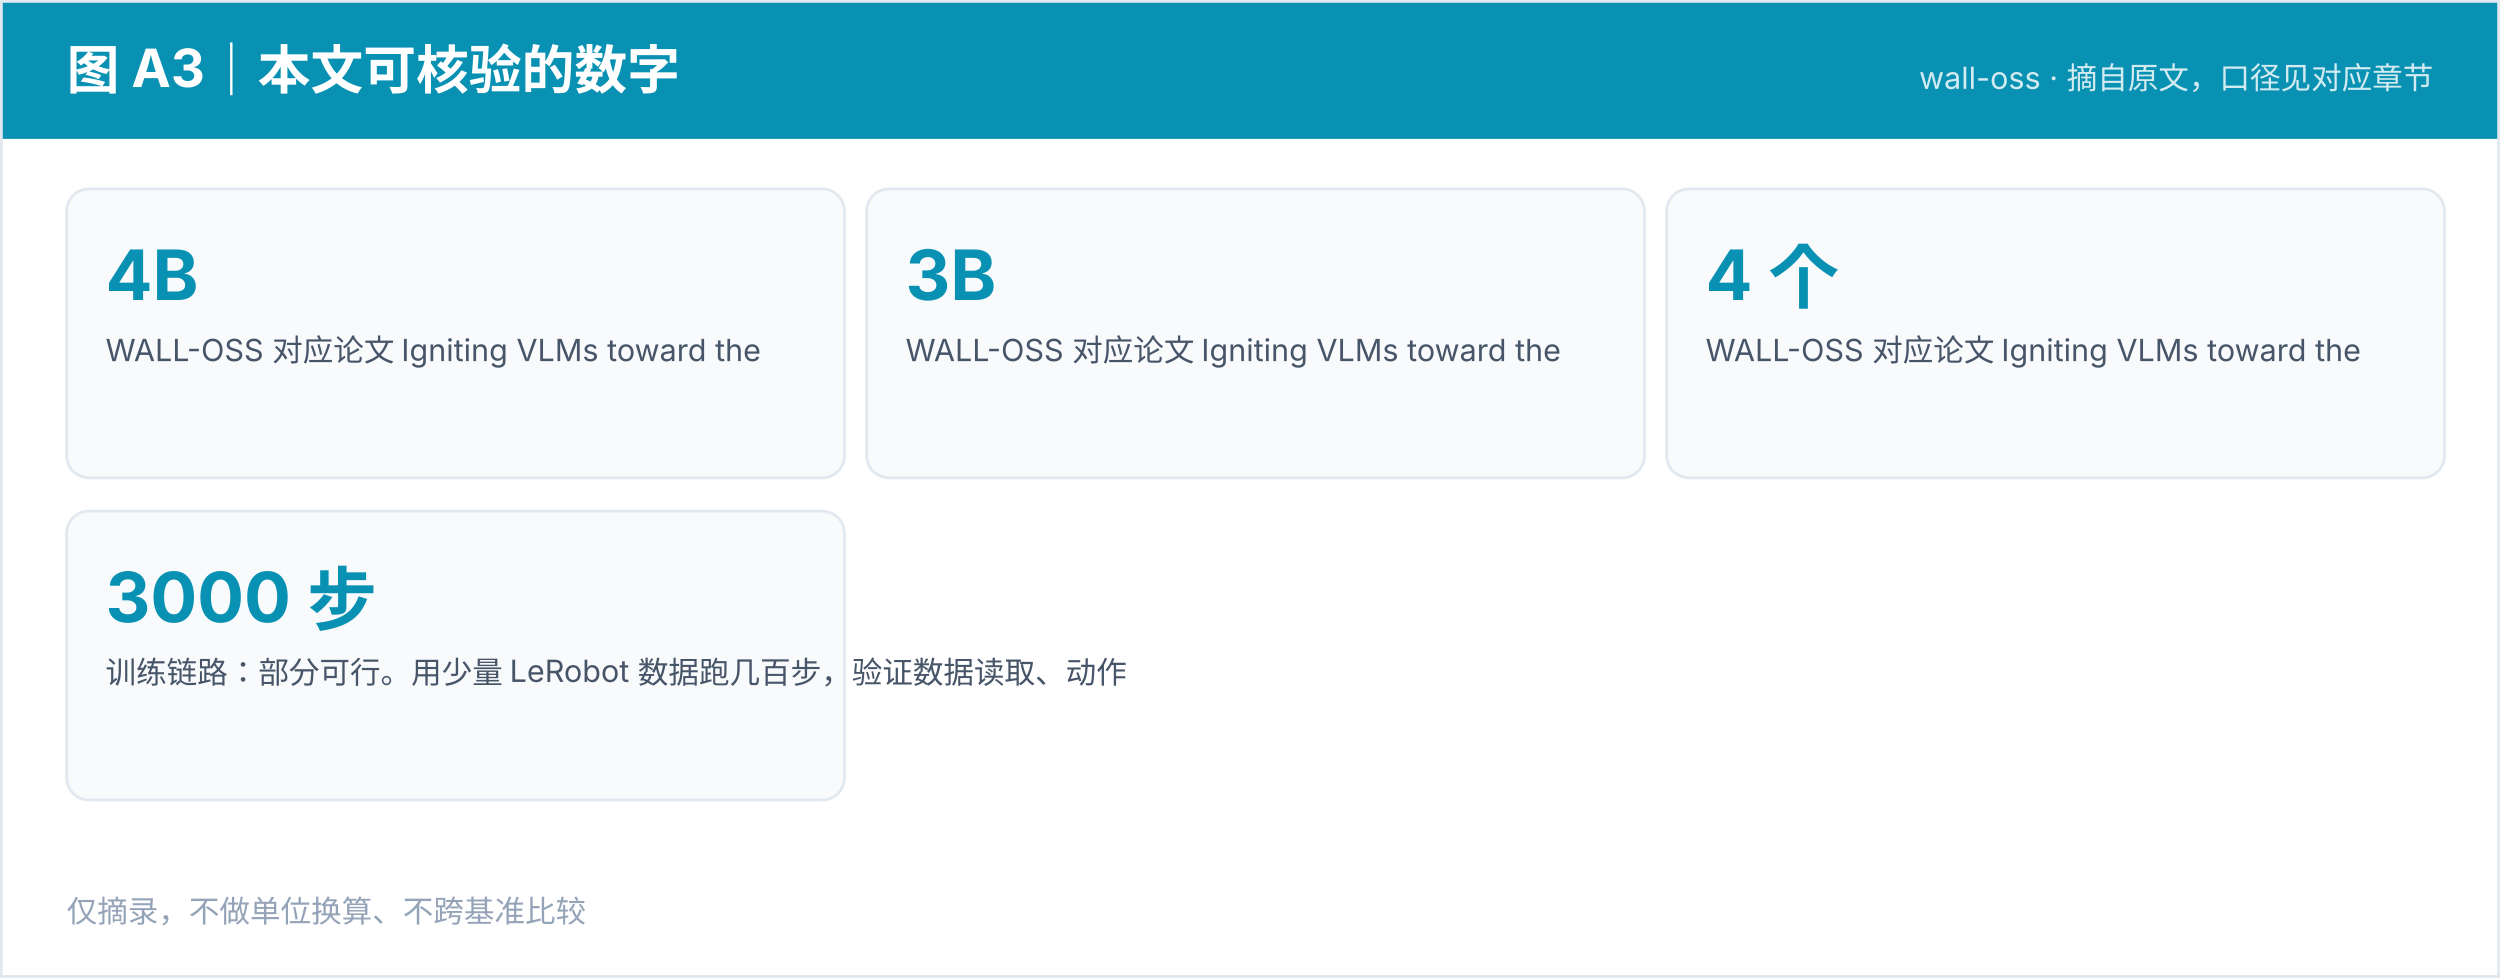
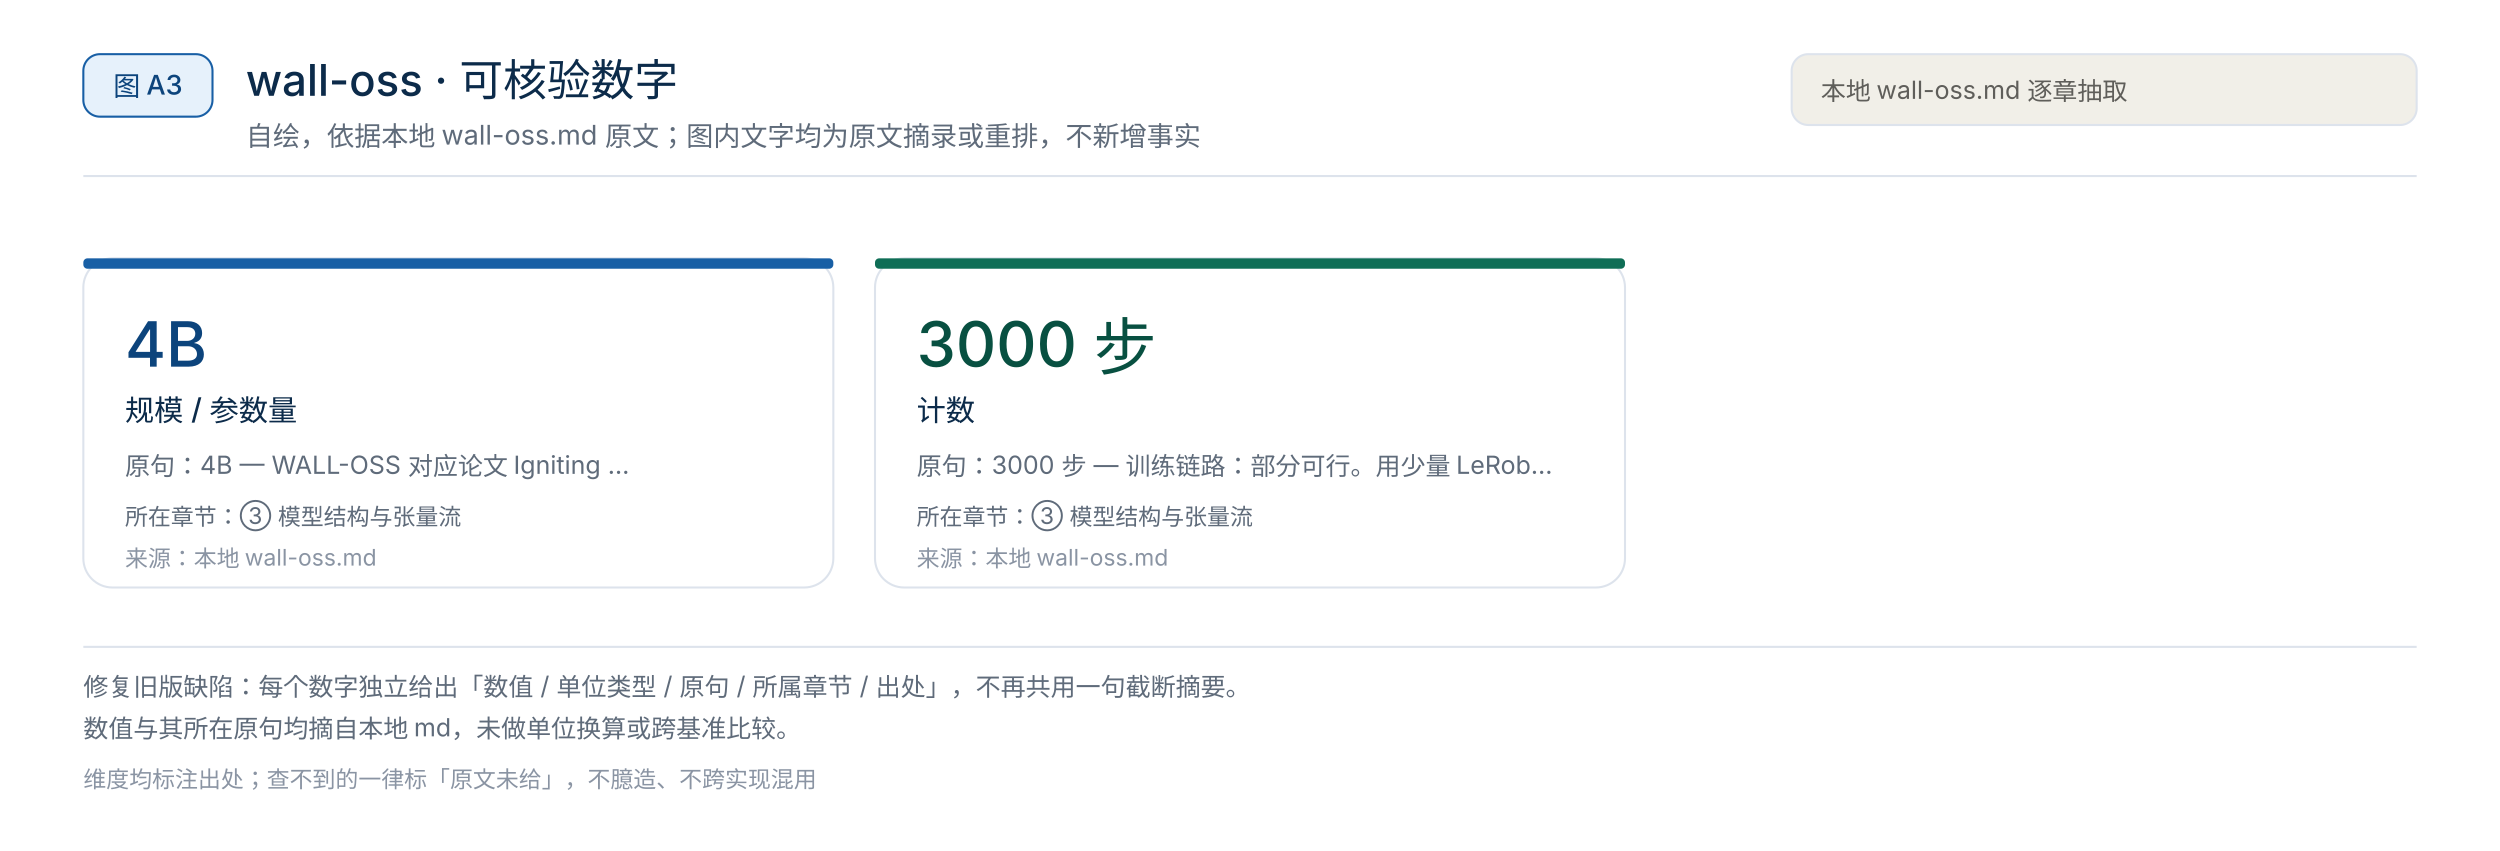
- <svg xmlns="http://www.w3.org/2000/svg" viewBox="0 0 900 352" width="900" height="352" font-family="PingFang SC, -apple-system, BlinkMacSystemFont, Microsoft YaHei, sans-serif">
-   <rect width="900" height="352" fill="#ffffff" />
-   <rect x="0" y="0" width="900" height="50" fill="#0891b2" />
-   <text x="24" y="32" font-size="19" fill="#ffffff" font-weight="700" text-anchor="start">图 A3｜本文可核验的数字</text>
-   <text x="876" y="32" font-size="11" fill="#ffffff" font-weight="400" text-anchor="end" opacity="0.82">wall-oss · 摘自原文，口径见对应章节</text>
-   <rect x="24" y="68" width="280" height="104" rx="8" fill="#f8fafc" stroke="#e2e8f0" />
-   <text x="38" y="108" font-size="25" fill="#0891b2" font-weight="700" text-anchor="start">4B</text>
-   <text x="38" y="130" font-size="11" fill="#475569" font-weight="400" text-anchor="start">WALL-OSS 对应论文 Igniting VLMs toward the</text>
-   <rect x="312" y="68" width="280" height="104" rx="8" fill="#f8fafc" stroke="#e2e8f0" />
-   <text x="326" y="108" font-size="25" fill="#0891b2" font-weight="700" text-anchor="start">3B</text>
-   <text x="326" y="130" font-size="11" fill="#475569" font-weight="400" text-anchor="start">WALL-OSS 对应论文 Igniting VLMs toward the</text>
-   <rect x="600" y="68" width="280" height="104" rx="8" fill="#f8fafc" stroke="#e2e8f0" />
-   <text x="614" y="108" font-size="25" fill="#0891b2" font-weight="700" text-anchor="start">4 个</text>
-   <text x="614" y="130" font-size="11" fill="#475569" font-weight="400" text-anchor="start">WALL-OSS 对应论文 Igniting VLMs toward the</text>
-   <rect x="24" y="184" width="280" height="104" rx="8" fill="#f8fafc" stroke="#e2e8f0" />
-   <text x="38" y="224" font-size="25" fill="#0891b2" font-weight="700" text-anchor="start">3000 步</text>
-   <text x="38" y="246" font-size="11" fill="#475569" font-weight="400" text-anchor="start">训练链路：部分可行。用少量 LeRobot 数据跑几百步，验证数据读取、动作</text>
-   <text x="24" y="332" font-size="11" fill="#94a3b8" font-weight="400" text-anchor="start">仅摘录，不做单位换算、不跨基准比较</text>
-   <rect x="0.5" y="0.5" width="899" height="351" fill="none" stroke="#e2e8f0" />
+ <svg xmlns="http://www.w3.org/2000/svg" width="1200" height="408" viewBox="0 0 1200 408" role="img">
+   <defs>
+     <marker id="arrow" viewBox="0 0 10 10" refX="8" refY="5" markerWidth="6" markerHeight="6" orient="auto-start-reverse">
+       <path d="M2 1L8 5L2 9" fill="none" stroke="#185FA5" stroke-width="1.6" stroke-linecap="round" stroke-linejoin="round" />
+     </marker>
+   </defs>
+   <rect x="0" y="0" width="1200" height="408" rx="0" fill="#FFFFFF" stroke="#FFFFFF" stroke-width="1" />
+   <text x="118" y="46" font-family="-apple-system,BlinkMacSystemFont,'PingFang SC','Microsoft YaHei',sans-serif" font-size="21" font-weight="500" fill="#0C2B4A" text-anchor="start">wall-oss · 可核验数字</text>
+   <text x="118" y="70" font-family="-apple-system,BlinkMacSystemFont,'PingFang SC','Microsoft YaHei',sans-serif" font-size="13" font-weight="400" fill="#5F6B7A" text-anchor="start">自绘，依据本地 wall-oss.md 原文；图内文字均为原文摘录或重排，不新增事实</text>
+   <rect x="40" y="84" width="1120" height="1" rx="0" fill="#DDE3EC" stroke="#DDE3EC" stroke-width="0" />
+   <rect x="860" y="26" width="300" height="34" rx="8" fill="#F1EFE8" stroke="#DDE3EC" stroke-width="1" />
+   <text x="874" y="48" font-family="-apple-system,BlinkMacSystemFont,'PingFang SC','Microsoft YaHei',sans-serif" font-size="12" font-weight="400" fill="#5F5E5A" text-anchor="start">本地 wall-oss.md 逐章抽取</text>
+   <rect x="40" y="26" width="62" height="30" rx="8" fill="#E6F1FB" stroke="#185FA5" stroke-width="1" />
+   <text x="71" y="46" font-family="-apple-system,BlinkMacSystemFont,'PingFang SC','Microsoft YaHei',sans-serif" font-size="13" font-weight="500" fill="#0C447C" text-anchor="middle">图 A3</text>
+   <rect x="40" y="124" width="360" height="158" rx="14" fill="#FFFFFF" stroke="#DDE3EC" stroke-width="1" />
+   <rect x="40" y="124" width="360" height="5" rx="2" fill="#185FA5" stroke="#185FA5" stroke-width="0" />
+   <text x="60" y="176" font-family="-apple-system,BlinkMacSystemFont,'PingFang SC','Microsoft YaHei',sans-serif" font-size="30" font-weight="500" fill="#0C447C" text-anchor="start">4B</text>
+   <text x="60" y="202" font-family="-apple-system,BlinkMacSystemFont,'PingFang SC','Microsoft YaHei',sans-serif" font-size="14" font-weight="500" fill="#0C2B4A" text-anchor="start">规模 / 参数量</text>
+   <text x="60" y="228" font-family="-apple-system,BlinkMacSystemFont,'PingFang SC','Microsoft YaHei',sans-serif" font-size="12" font-weight="400" fill="#5F6B7A" text-anchor="start">原句：4B — WALL-OSS 对应论文 Igniting …</text>
+   <text x="60" y="252" font-family="-apple-system,BlinkMacSystemFont,'PingFang SC','Microsoft YaHei',sans-serif" font-size="11" font-weight="400" fill="#5F6B7A" text-anchor="start">所在章节：③ 模型结构与张量流</text>
+   <text x="60" y="272" font-family="-apple-system,BlinkMacSystemFont,'PingFang SC','Microsoft YaHei',sans-serif" font-size="11" font-weight="400" fill="#8A94A3" text-anchor="start">来源：本地 wall-oss.md</text>
+   <rect x="420" y="124" width="360" height="158" rx="14" fill="#FFFFFF" stroke="#DDE3EC" stroke-width="1" />
+   <rect x="420" y="124" width="360" height="5" rx="2" fill="#0F6E56" stroke="#0F6E56" stroke-width="0" />
+   <text x="440" y="176" font-family="-apple-system,BlinkMacSystemFont,'PingFang SC','Microsoft YaHei',sans-serif" font-size="30" font-weight="500" fill="#085041" text-anchor="start">3000 步</text>
+   <text x="440" y="202" font-family="-apple-system,BlinkMacSystemFont,'PingFang SC','Microsoft YaHei',sans-serif" font-size="14" font-weight="500" fill="#0C2B4A" text-anchor="start">计数</text>
+   <text x="440" y="228" font-family="-apple-system,BlinkMacSystemFont,'PingFang SC','Microsoft YaHei',sans-serif" font-size="12" font-weight="400" fill="#5F6B7A" text-anchor="start">原句：3000 步 — 训练链路：部分可行。用少量 LeRob…</text>
+   <text x="440" y="252" font-family="-apple-system,BlinkMacSystemFont,'PingFang SC','Microsoft YaHei',sans-serif" font-size="11" font-weight="400" fill="#5F6B7A" text-anchor="start">所在章节：③ 模型结构与张量流</text>
+   <text x="440" y="272" font-family="-apple-system,BlinkMacSystemFont,'PingFang SC','Microsoft YaHei',sans-serif" font-size="11" font-weight="400" fill="#8A94A3" text-anchor="start">来源：本地 wall-oss.md</text>
+   <rect x="40" y="310" width="1120" height="1" rx="0" fill="#DDE3EC" stroke="#DDE3EC" stroke-width="0" />
+   <text x="40" y="334" font-family="-apple-system,BlinkMacSystemFont,'PingFang SC','Microsoft YaHei',sans-serif" font-size="12" font-weight="400" fill="#5F6B7A" text-anchor="start">修复旧版缺陷：每个数字独立给出「数值 / 单位类型 / 原句 / 所属章节 / 出处」，不再共用一句截断摘要。</text>
+   <text x="40" y="354" font-family="-apple-system,BlinkMacSystemFont,'PingFang SC','Microsoft YaHei',sans-serif" font-size="12" font-weight="400" fill="#5F6B7A" text-anchor="start">数值与其所在原句均摘自本地 md，未做单位换算或跨基准比较。</text>
+   <text x="40" y="378" font-family="-apple-system,BlinkMacSystemFont,'PingFang SC','Microsoft YaHei',sans-serif" font-size="11" font-weight="400" fill="#8A94A3" text-anchor="start">维度均标注出处；查不到的一律标「原文未给」，不臆造、不跨实现混用</text>
</svg>
